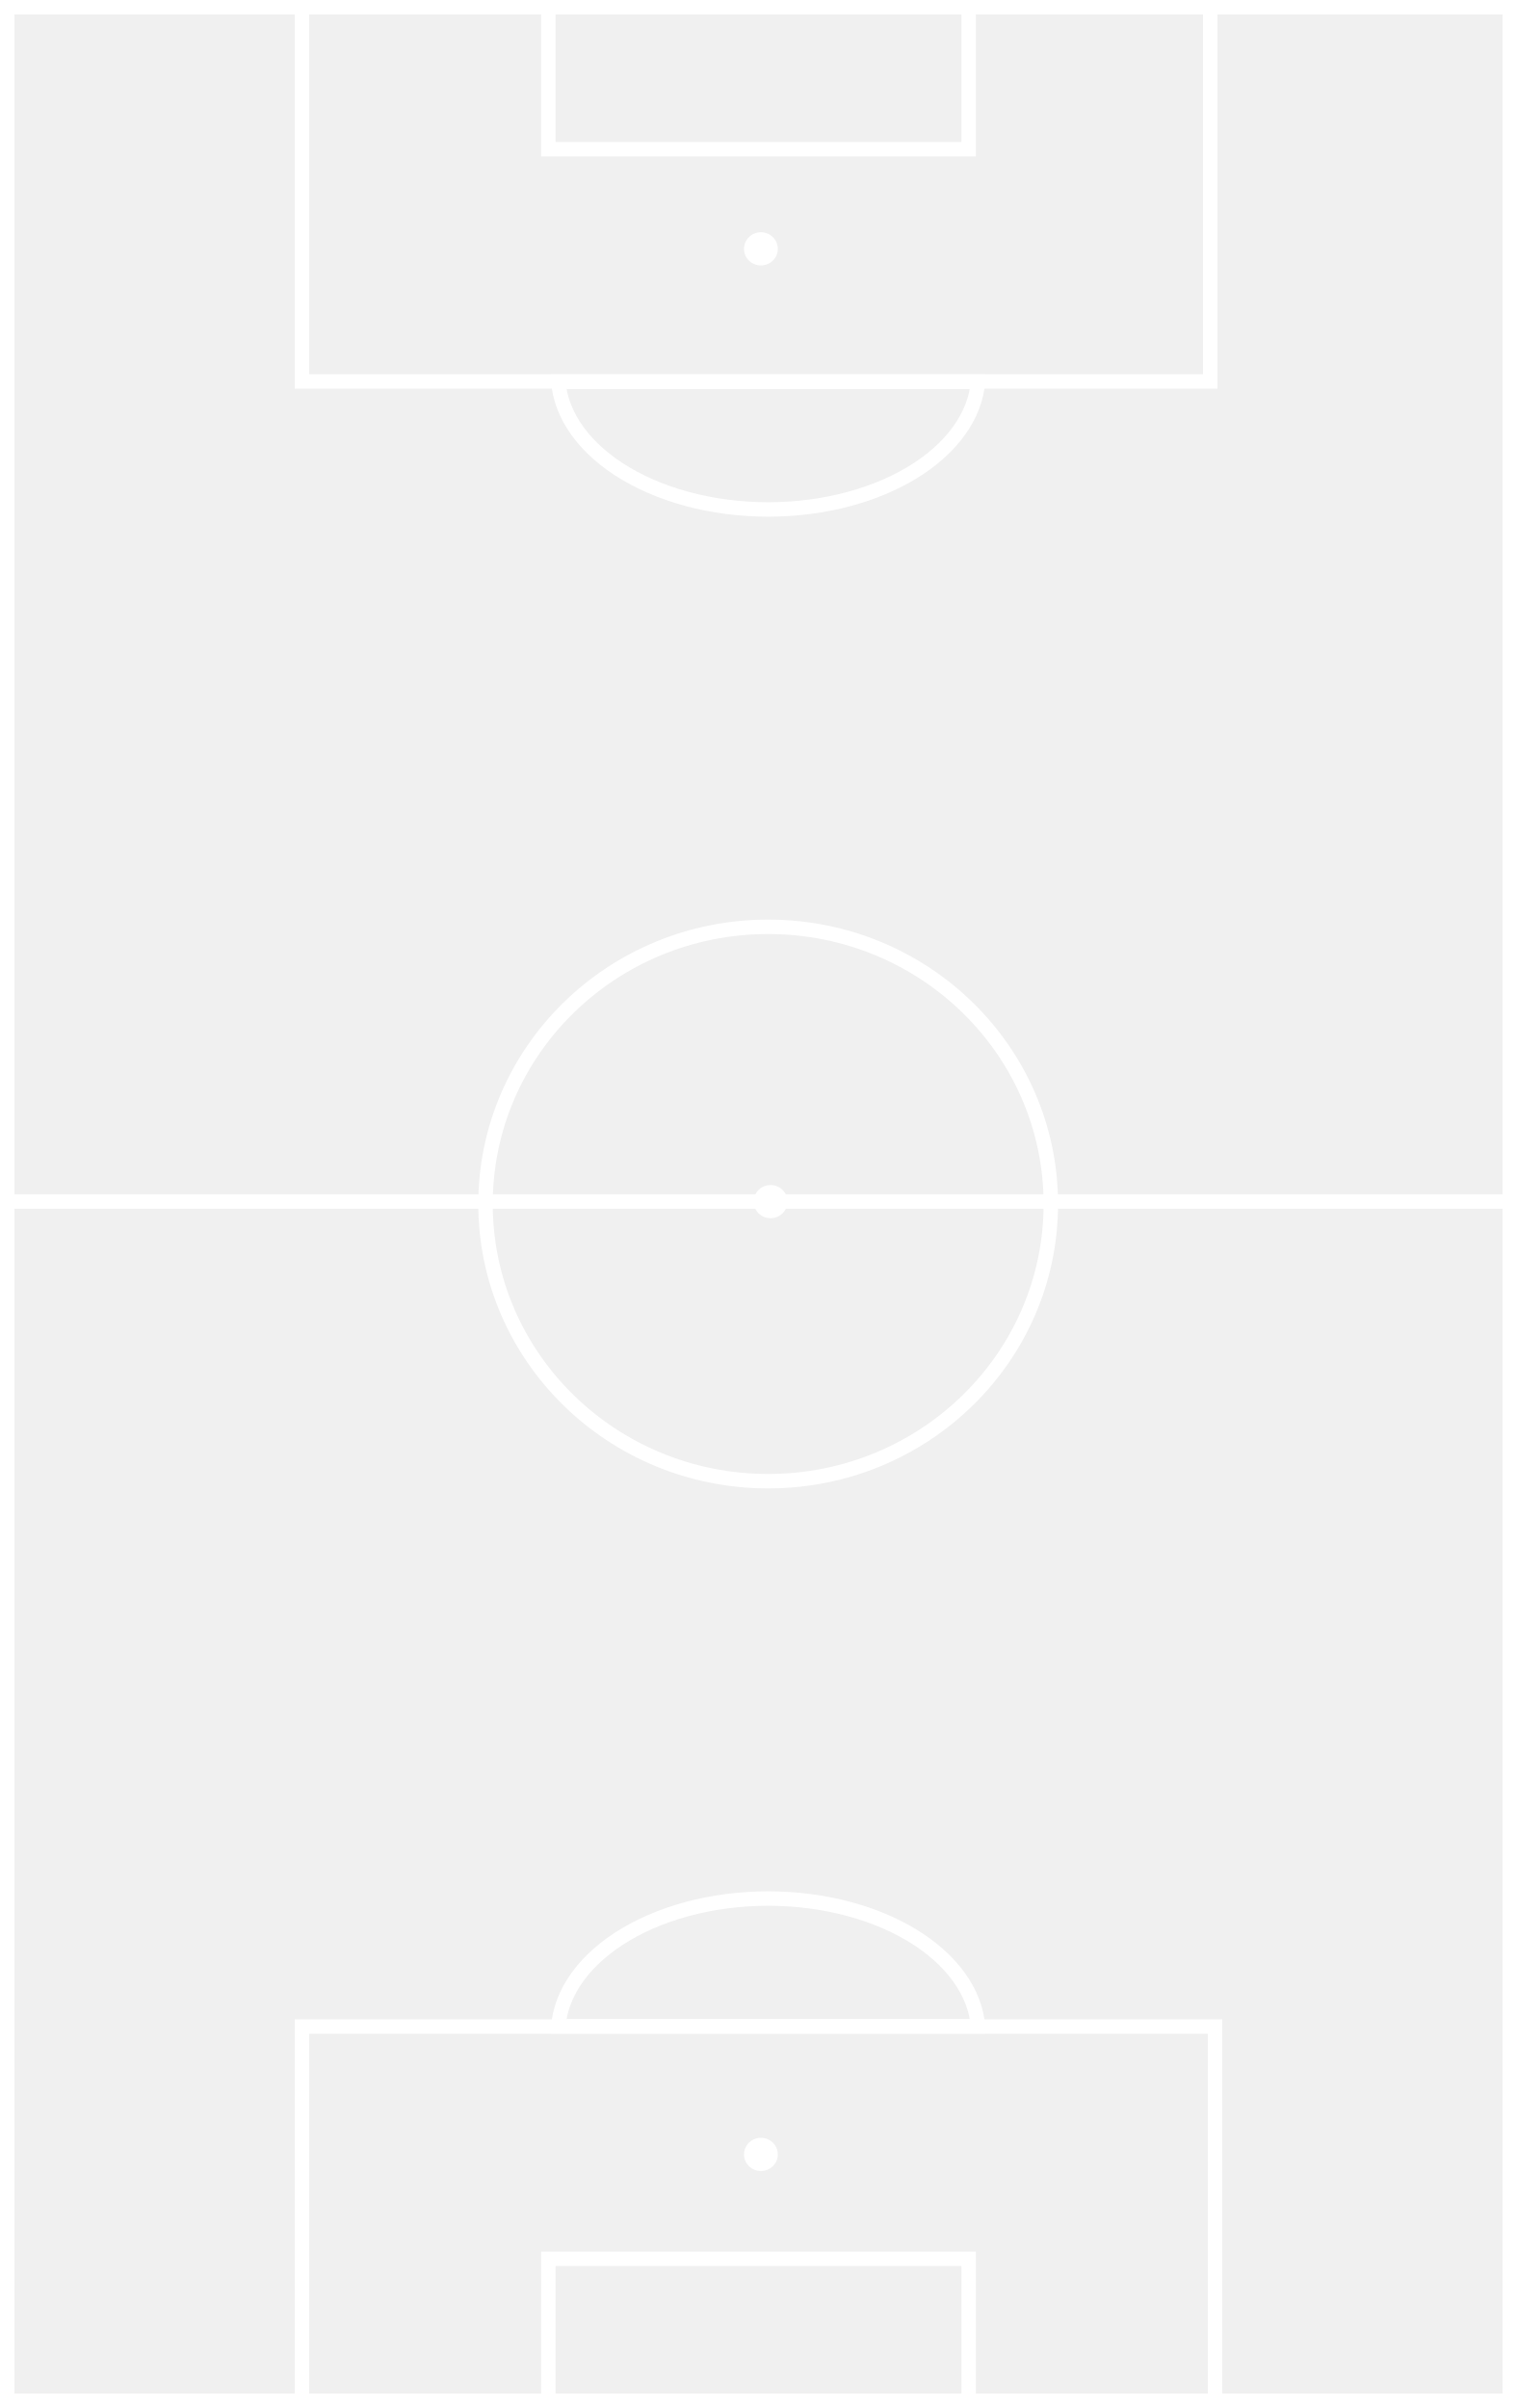
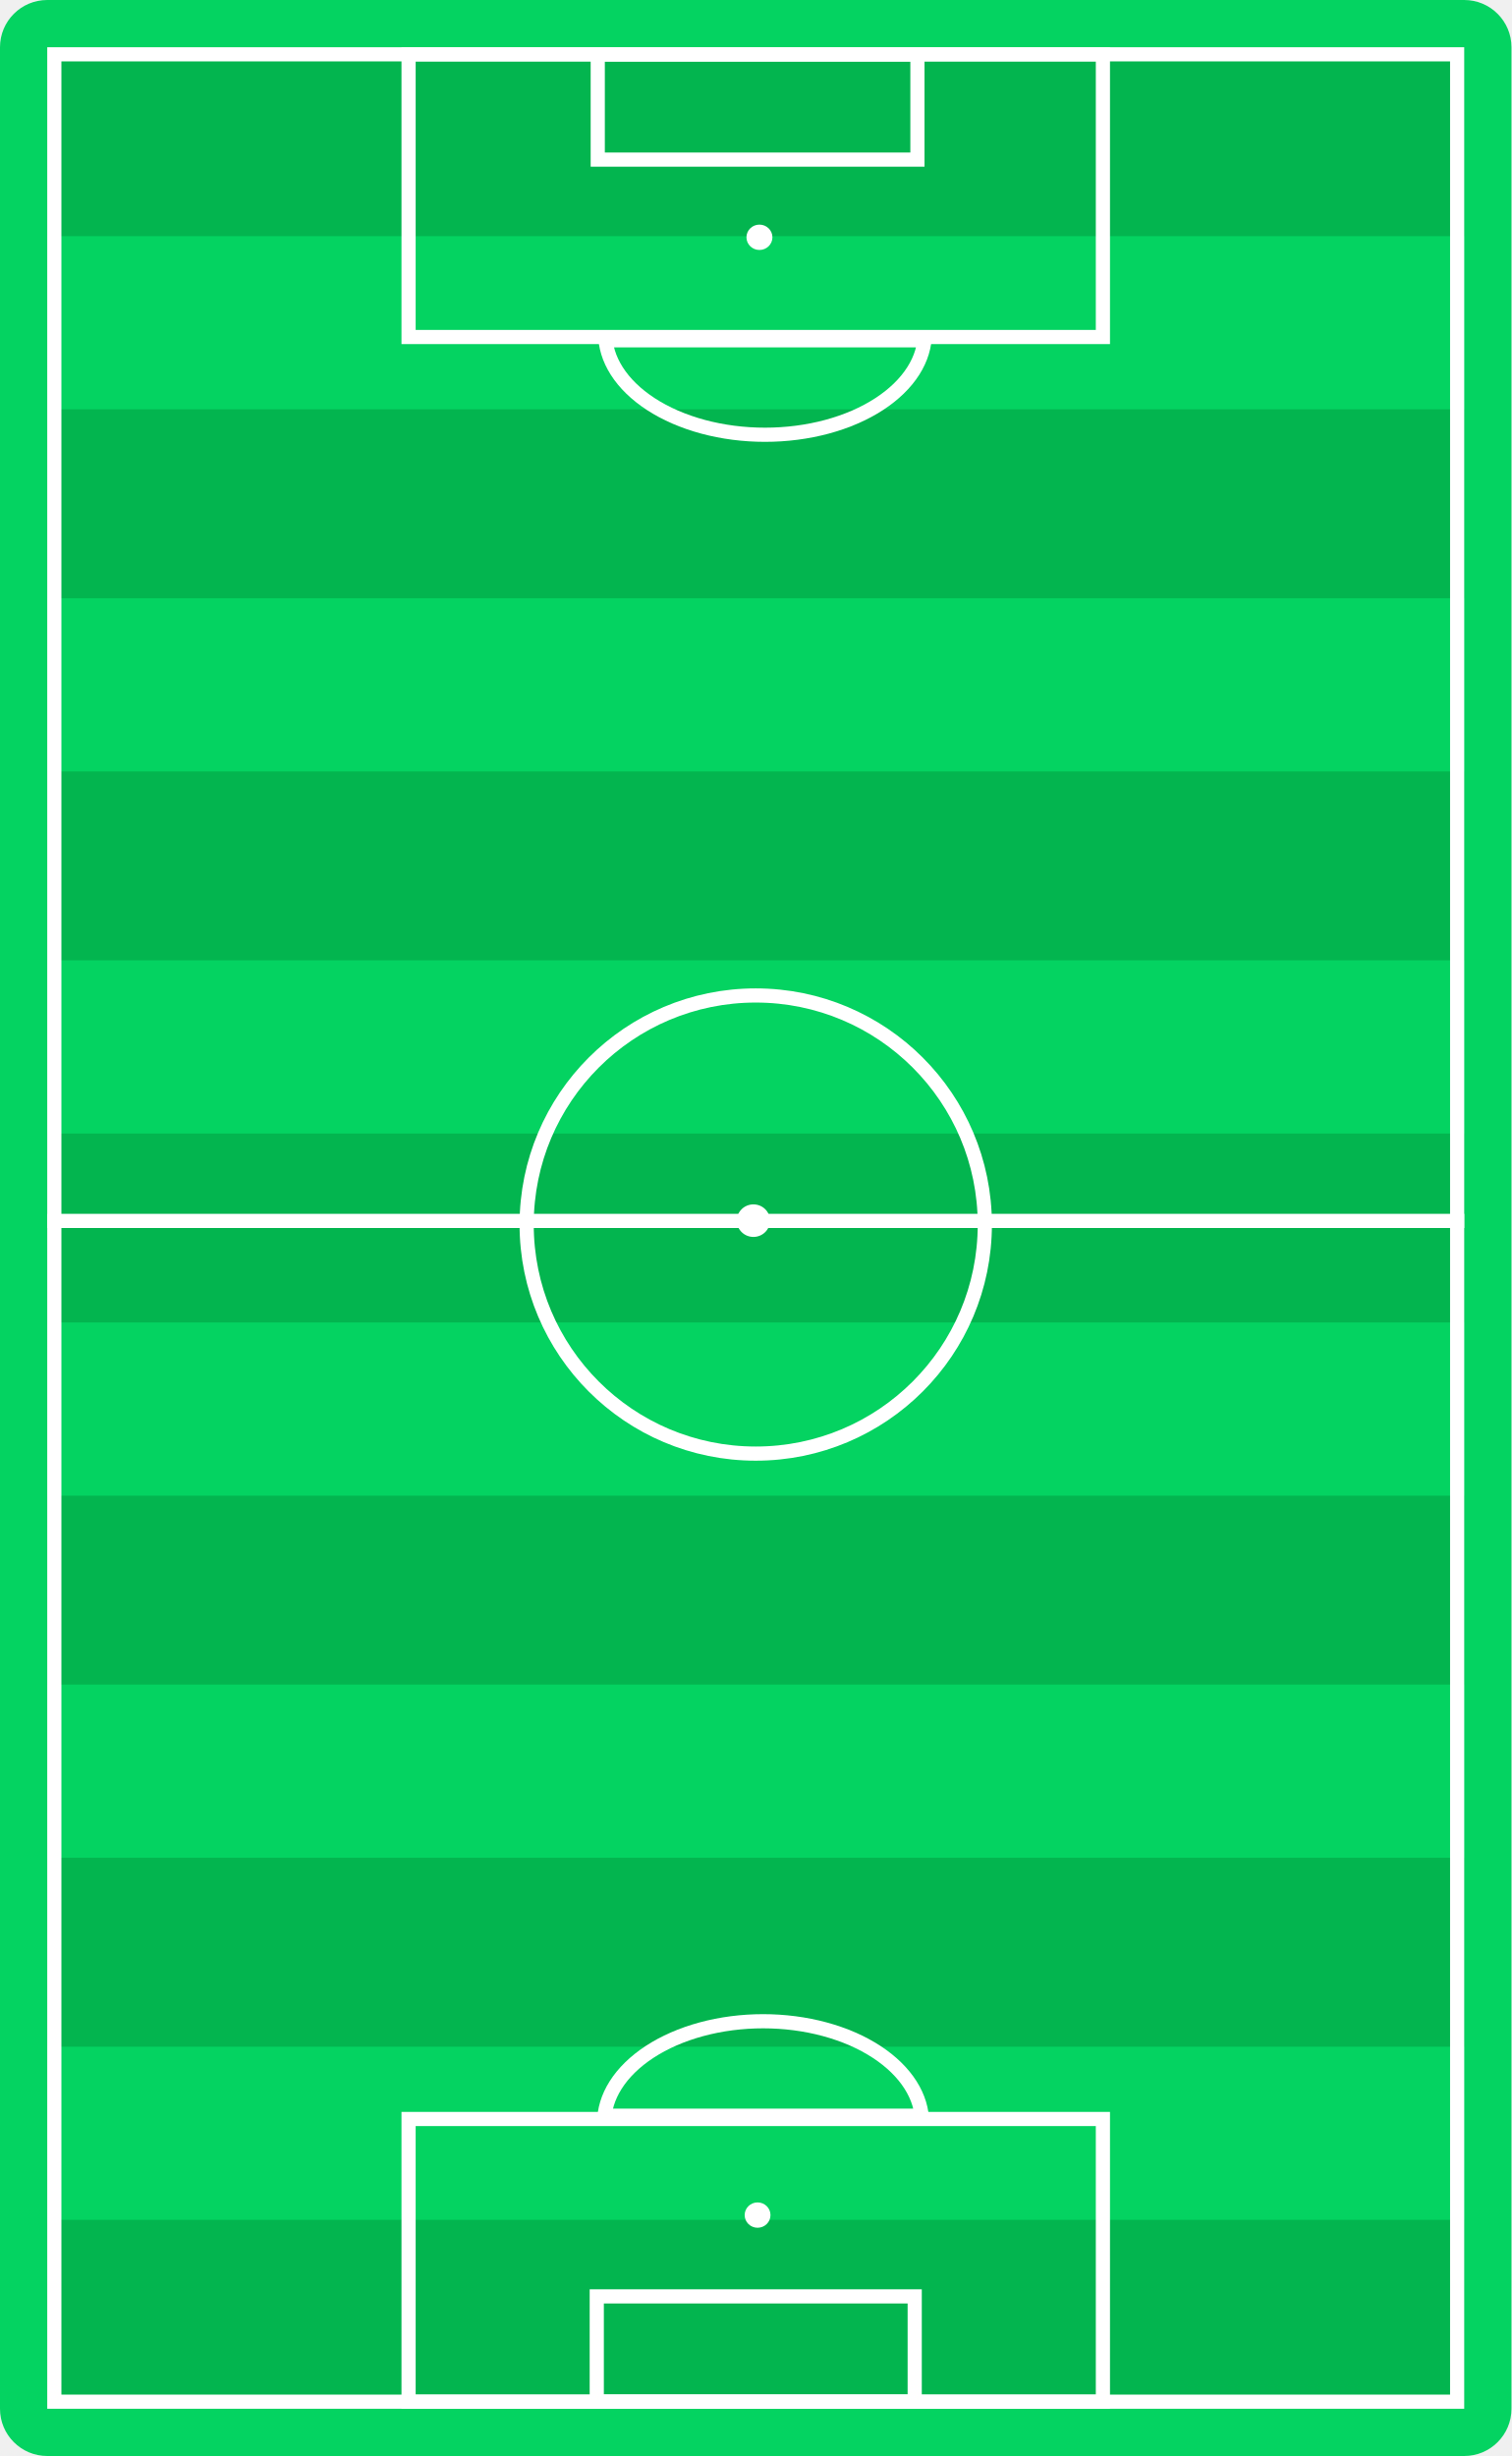
- <svg xmlns="http://www.w3.org/2000/svg" width="315" height="500" viewBox="0 0 315 500" fill="none">
-   <rect x="62.694" y="420.791" width="189.611" height="77.709" stroke="white" stroke-width="3" />
-   <rect x="113.856" y="469.02" width="87.287" height="29.48" stroke="white" stroke-width="3" />
-   <ellipse cx="158.001" cy="447.343" rx="3.511" ry="3.445" fill="white" />
-   <mask id="path-4-inside-1_1767_7648" fill="white">
-     <path d="M204.65 422.244C204.65 418.366 203.482 414.527 201.214 410.944C198.945 407.362 195.62 404.107 191.428 401.365C187.236 398.623 182.259 396.448 176.782 394.964C171.305 393.48 165.435 392.717 159.507 392.717C153.578 392.717 147.708 393.48 142.231 394.964C136.754 396.448 131.777 398.623 127.585 401.365C123.394 404.107 120.068 407.362 117.8 410.944C115.531 414.527 114.363 418.367 114.363 422.244L159.507 422.244H204.65Z" />
+ <svg xmlns="http://www.w3.org/2000/svg" width="320" height="520" viewBox="0 0 320 520" fill="none">
+   <rect width="320" height="520" rx="10" fill="#04D361" />
+   <rect width="300" height="40" transform="translate(10 10)" fill="#03983E" fill-opacity="0.5" />
+   <rect width="300" height="40" transform="translate(10 86.6666)" fill="#03983E" fill-opacity="0.5" />
+   <rect width="300" height="40" transform="translate(10 163.333)" fill="#03983E" fill-opacity="0.5" />
+   <rect width="300" height="40" transform="translate(10 240)" fill="#03983E" fill-opacity="0.5" />
+   <rect width="300" height="40" transform="translate(10 316.667)" fill="#03983E" fill-opacity="0.5" />
+   <rect width="300" height="40" transform="translate(10 393.333)" fill="#03983E" fill-opacity="0.5" />
+   <rect width="300" height="40" transform="translate(10 470)" fill="#03983E" fill-opacity="0.5" />
+   <rect x="11.5" y="11.5" width="297" height="497" stroke="white" stroke-width="3" />
+   <rect x="86.5" y="11.5" width="147" height="59.854" stroke="white" stroke-width="3" />
+   <rect x="126.552" y="11.5" width="67.681" height="22.295" stroke="white" stroke-width="3" />
+   <ellipse cx="160.785" cy="50.242" rx="2.749" ry="2.683" fill="white" />
+   <mask id="path-6-inside-1_2188_195" fill="white">
+     <path d="M197.304 70.555C197.304 73.574 196.39 76.565 194.613 79.355C192.837 82.144 190.234 84.68 186.953 86.815C183.671 88.95 179.775 90.644 175.487 91.8C171.2 92.955 166.604 93.55 161.963 93.55C157.322 93.55 152.727 92.955 148.439 91.8C144.151 90.644 140.256 88.95 136.974 86.815C133.692 84.68 131.089 82.144 129.313 79.355C127.537 76.565 126.623 73.574 126.623 70.555L161.963 70.555H197.304Z" />
  </mask>
-   <path d="M204.65 422.244C204.65 418.366 203.482 414.527 201.214 410.944C198.945 407.362 195.62 404.107 191.428 401.365C187.236 398.623 182.259 396.448 176.782 394.964C171.305 393.48 165.435 392.717 159.507 392.717C153.578 392.717 147.708 393.48 142.231 394.964C136.754 396.448 131.777 398.623 127.585 401.365C123.394 404.107 120.068 407.362 117.8 410.944C115.531 414.527 114.363 418.367 114.363 422.244L159.507 422.244H204.65Z" stroke="white" stroke-width="6" mask="url(#path-4-inside-1_1767_7648)" />
-   <line y1="249.484" x2="315" y2="249.484" stroke="white" stroke-width="3" />
-   <path d="M218.198 250C218.198 281.76 191.948 307.555 159.507 307.555C127.065 307.555 100.815 281.76 100.815 250C100.815 218.24 127.065 192.445 159.507 192.445C191.948 192.445 218.198 218.24 218.198 250Z" stroke="white" stroke-width="3" />
-   <ellipse cx="160.008" cy="249.508" rx="3.511" ry="3.445" fill="white" />
-   <rect x="62.694" y="1.5" width="188.608" height="77.709" stroke="white" stroke-width="3" />
-   <rect x="113.856" y="1.5" width="87.287" height="29.48" stroke="white" stroke-width="3" />
-   <ellipse cx="158.001" cy="51.673" rx="3.511" ry="3.445" fill="white" />
-   <mask id="path-11-inside-2_1767_7648" fill="white">
-     <path d="M204.65 77.756C204.65 81.633 203.482 85.473 201.214 89.055C198.945 92.638 195.62 95.893 191.428 98.635C187.236 101.377 182.259 103.552 176.782 105.036C171.305 106.52 165.435 107.283 159.507 107.283C153.578 107.283 147.708 106.52 142.231 105.036C136.754 103.552 131.777 101.377 127.585 98.635C123.394 95.893 120.068 92.638 117.8 89.055C115.531 85.473 114.363 81.633 114.363 77.756L159.507 77.756H204.65Z" />
+   <path d="M197.304 70.555C197.304 73.574 196.39 76.565 194.613 79.355C192.837 82.144 190.234 84.68 186.953 86.815C183.671 88.95 179.775 90.644 175.487 91.8C171.2 92.955 166.604 93.55 161.963 93.55C157.322 93.55 152.727 92.955 148.439 91.8C144.151 90.644 140.256 88.95 136.974 86.815C133.692 84.68 131.089 82.144 129.313 79.355C127.537 76.565 126.623 73.574 126.623 70.555L161.963 70.555H197.304Z" stroke="white" stroke-width="6" mask="url(#path-6-inside-1_2188_195)" />
+   <line x1="10" y1="258.5" x2="310" y2="258.5" stroke="white" stroke-width="3" />
+   <ellipse cx="159.511" cy="258.445" rx="3.511" ry="3.445" fill="white" />
+   <circle cx="160" cy="259.267" r="48.5" stroke="white" stroke-width="3" />
+   <rect x="86.5" y="448.646" width="147" height="59.853" stroke="white" stroke-width="3" />
+   <rect x="126.344" y="486.205" width="67.312" height="22.295" stroke="white" stroke-width="3" />
+   <ellipse cx="160.39" cy="468.992" rx="2.734" ry="2.683" fill="white" />
+   <mask id="path-13-inside-2_2188_195" fill="white">
+     <path d="M196.719 449.446C196.719 446.426 195.809 443.436 194.043 440.646C192.276 437.856 189.686 435.321 186.422 433.186C183.157 431.051 179.281 429.357 175.016 428.201C170.751 427.045 166.179 426.451 161.562 426.451C156.946 426.451 152.374 427.045 148.109 428.201C143.843 429.357 139.968 431.051 136.703 433.186C133.439 435.321 130.849 437.856 129.082 440.646C127.315 443.436 126.406 446.426 126.406 449.446L161.562 449.446H196.719Z" />
  </mask>
-   <path d="M204.65 77.756C204.65 81.633 203.482 85.473 201.214 89.055C198.945 92.638 195.62 95.893 191.428 98.635C187.236 101.377 182.259 103.552 176.782 105.036C171.305 106.52 165.435 107.283 159.507 107.283C153.578 107.283 147.708 106.52 142.231 105.036C136.754 103.552 131.777 101.377 127.585 98.635C123.394 95.893 120.068 92.638 117.8 89.055C115.531 85.473 114.363 81.633 114.363 77.756L159.507 77.756H204.65Z" stroke="white" stroke-width="6" mask="url(#path-11-inside-2_1767_7648)" />
-   <rect x="1.5" y="1.5" width="312" height="497" stroke="white" stroke-width="3" />
+   <path d="M196.719 449.446C196.719 446.426 195.809 443.436 194.043 440.646C192.276 437.856 189.686 435.321 186.422 433.186C183.157 431.051 179.281 429.357 175.016 428.201C170.751 427.045 166.179 426.451 161.562 426.451C156.946 426.451 152.374 427.045 148.109 428.201C143.843 429.357 139.968 431.051 136.703 433.186C133.439 435.321 130.849 437.856 129.082 440.646C127.315 443.436 126.406 446.426 126.406 449.446L161.562 449.446H196.719Z" stroke="white" stroke-width="6" mask="url(#path-13-inside-2_2188_195)" />
</svg>
